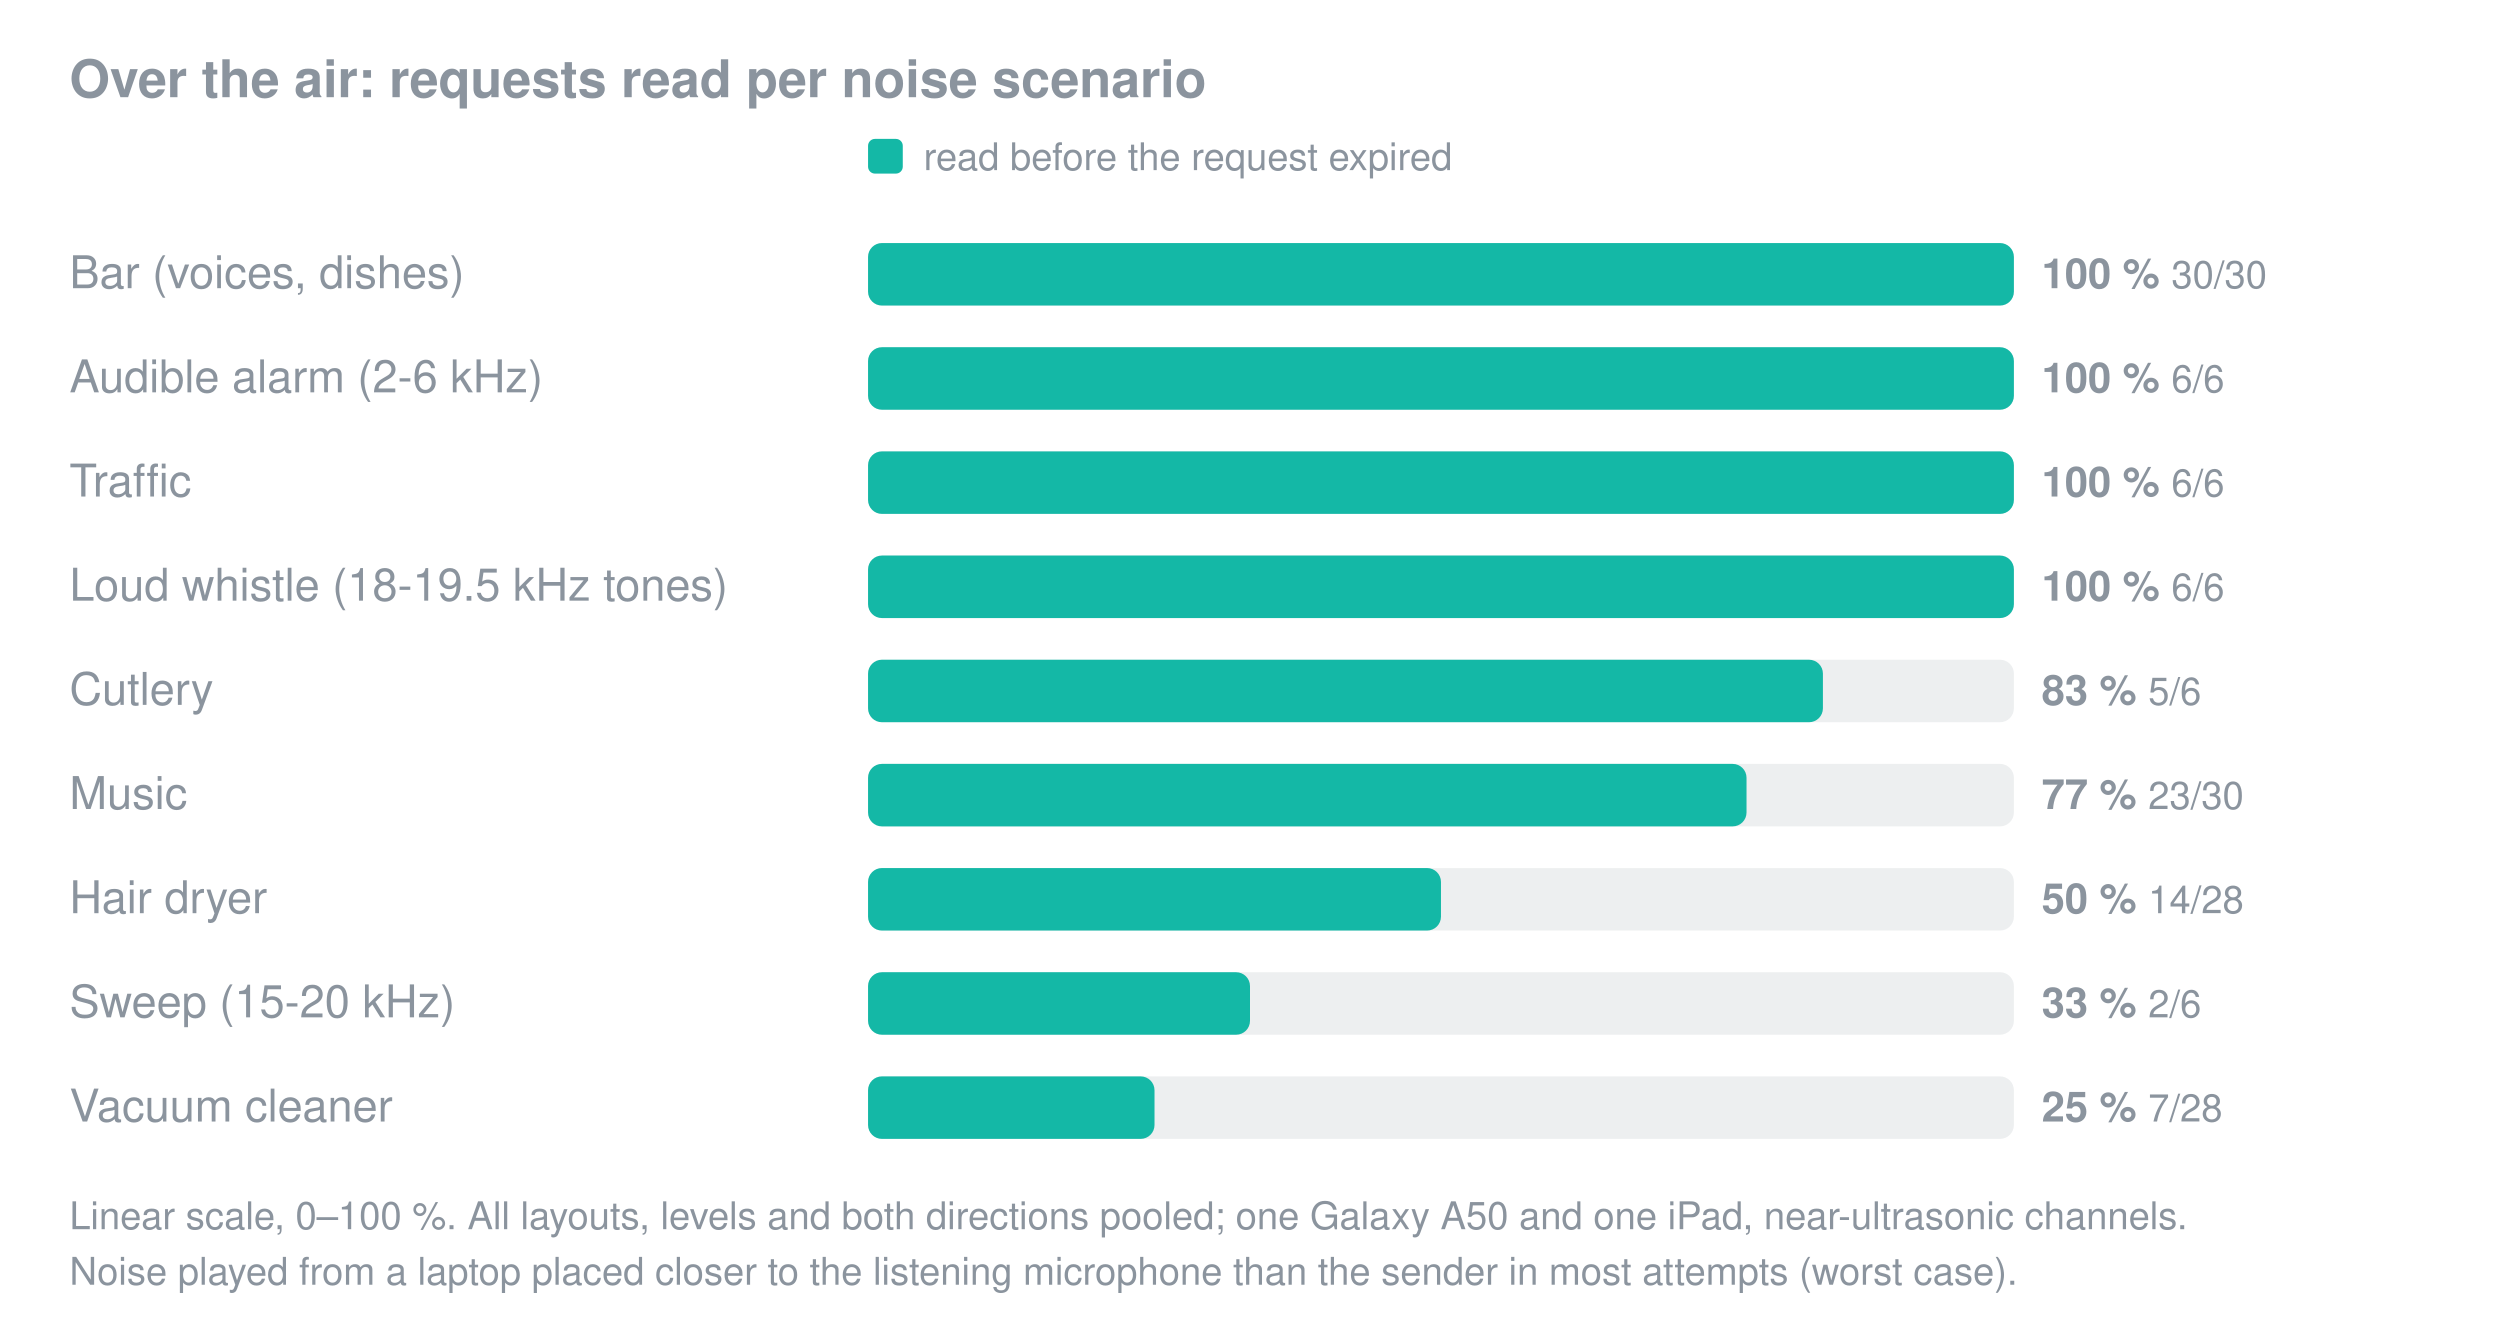
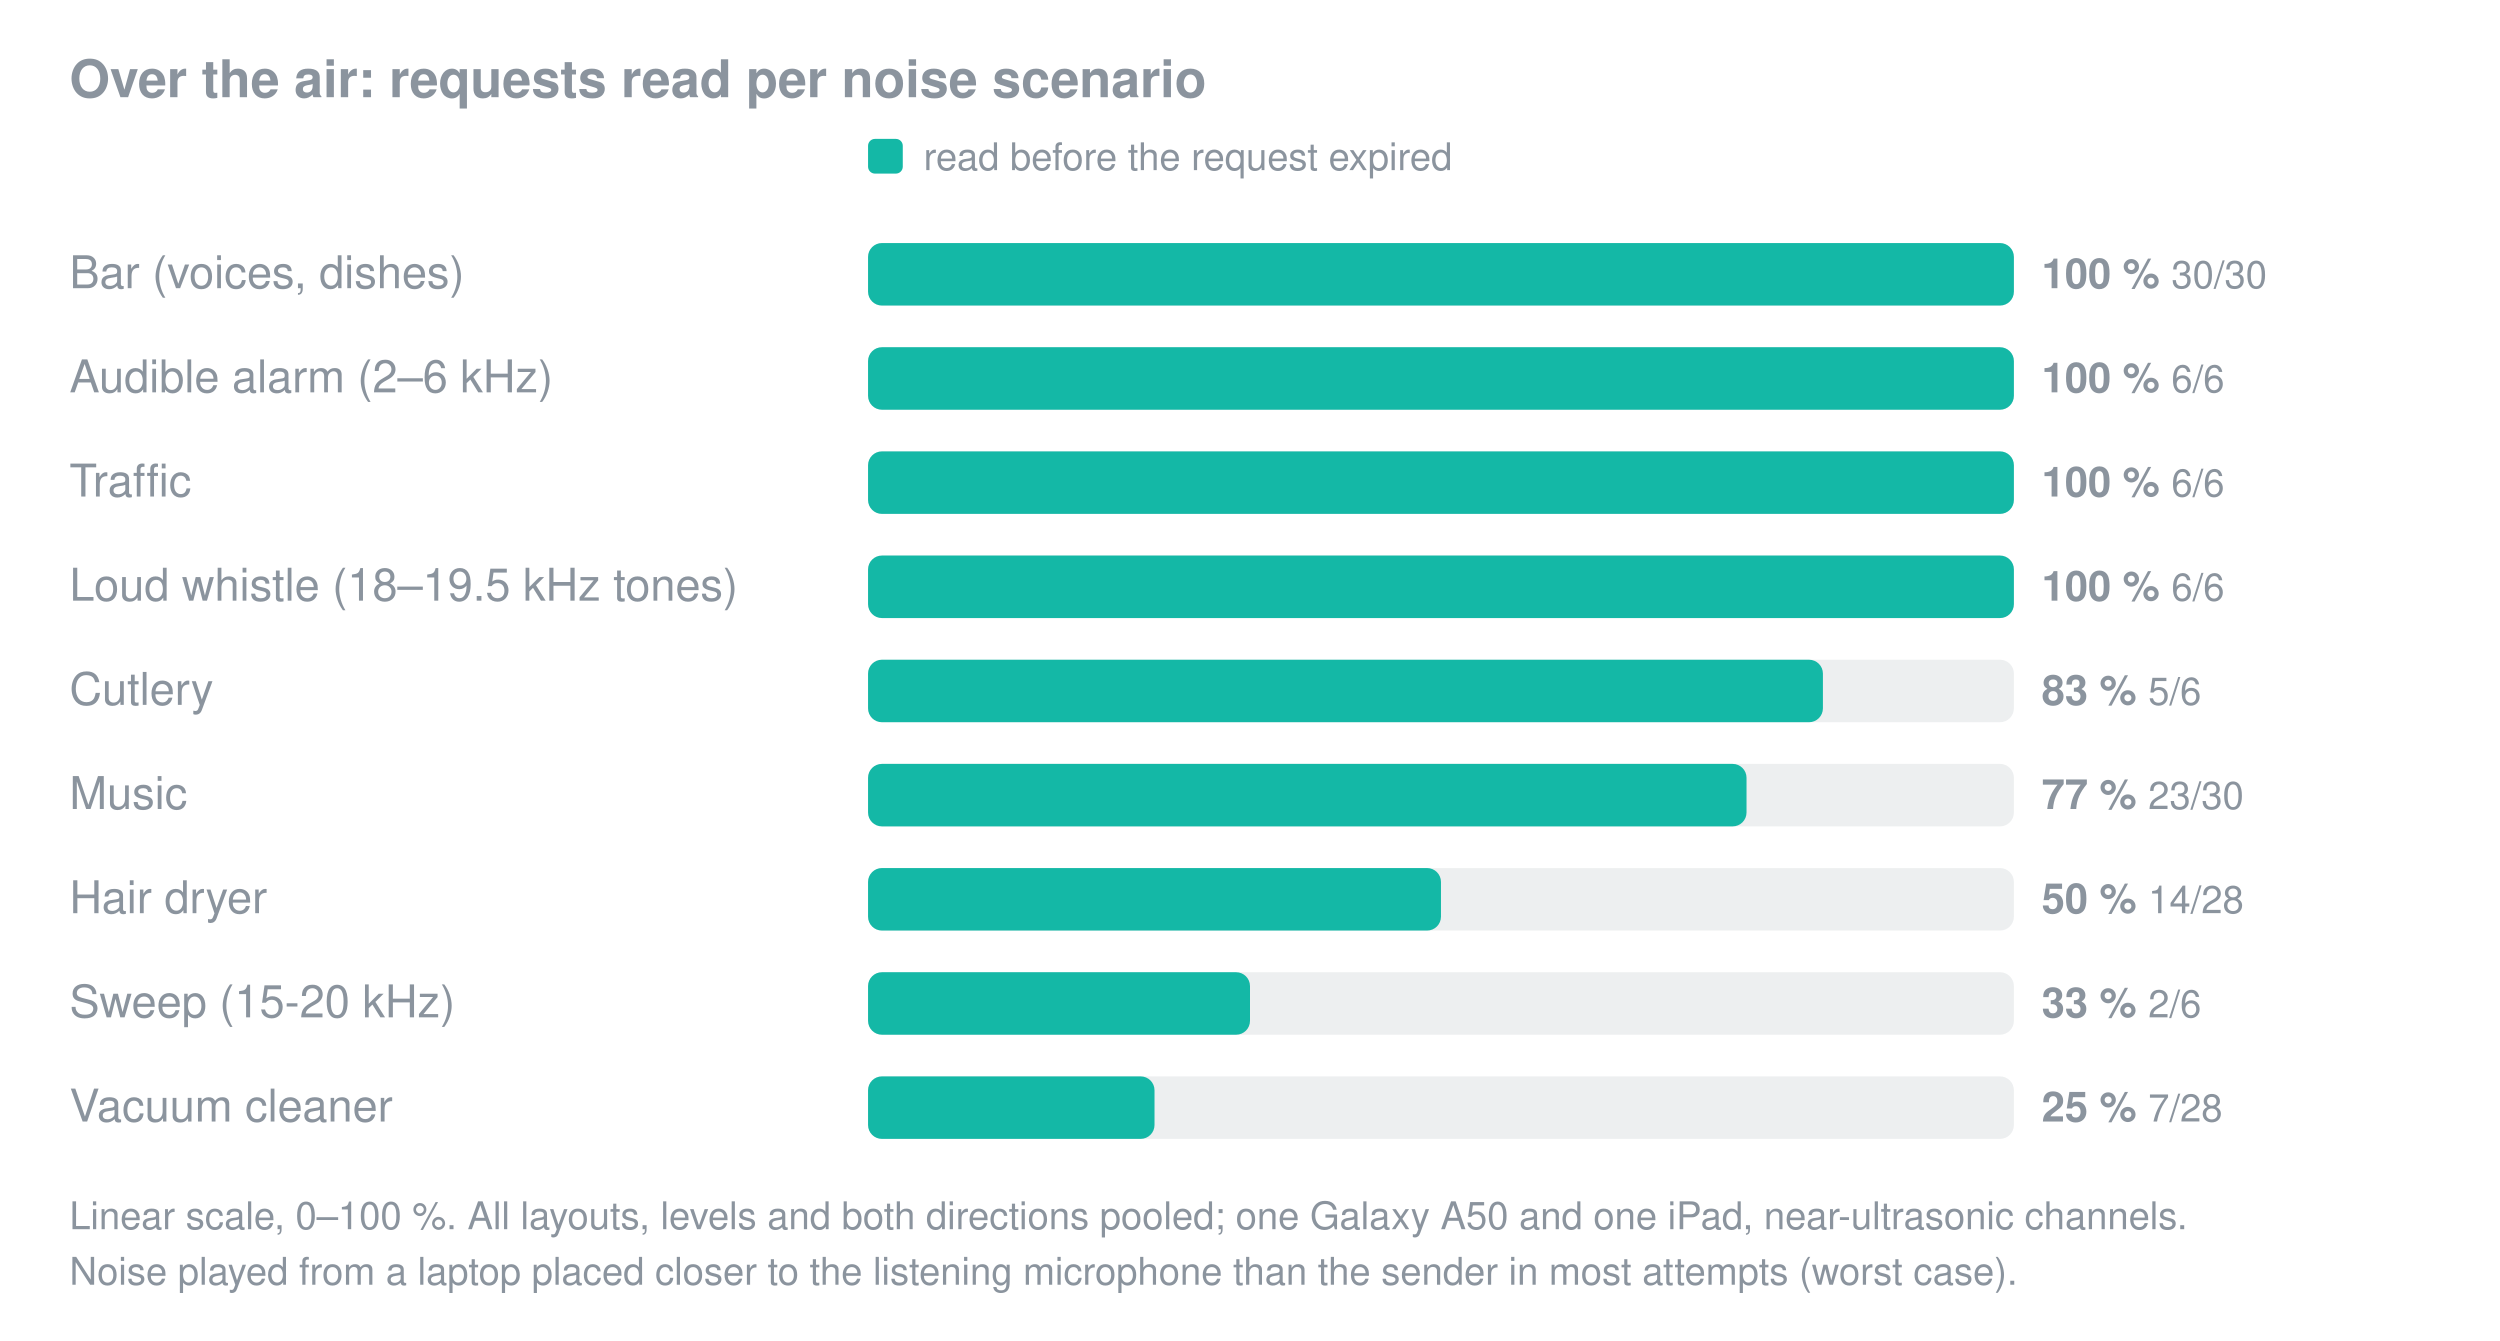
<svg xmlns="http://www.w3.org/2000/svg" viewBox="0 0 720 386" width="720" height="386" font-family="-apple-system, BlinkMacSystemFont, 'Segoe UI', Helvetica, Arial, sans-serif">
  <style>.t{fill:#8b949e;font-size:13px}.s{fill:#8b949e;font-size:11px}.h{fill:#8b949e;font-size:15px;font-weight:600}.v{fill:#8b949e;font-size:12px;font-weight:700}</style>
  <text class="h" x="20" y="28">Over the air: requests read per noise scenario</text>
  <rect x="250" y="40" width="10" height="10" rx="2" fill="#14b8a6" />
  <text class="s" x="266" y="49">read before the request expired</text>
  <text class="t" x="20" y="83">Bar (voices, dishes)</text>
  <rect x="250" y="70" width="330" height="18" rx="4" fill="#8b949e" fill-opacity=".15" />
  <rect x="250" y="70" width="330.0" height="18" rx="4" fill="#14b8a6" />
  <text class="v" x="588" y="83">100 %  <tspan class="s" font-weight="400">30/30</tspan>
  </text>
-   <text class="t" x="20" y="113">Audible alarm (2-6 kHz)</text>
+   <text class="t" x="20" y="113">Audible alarm (2–6 kHz)</text>
  <rect x="250" y="100" width="330" height="18" rx="4" fill="#8b949e" fill-opacity=".15" />
  <rect x="250" y="100" width="330.0" height="18" rx="4" fill="#14b8a6" />
  <text class="v" x="588" y="113">100 %  <tspan class="s" font-weight="400">6/6</tspan>
  </text>
  <text class="t" x="20" y="143">Traffic</text>
  <rect x="250" y="130" width="330" height="18" rx="4" fill="#8b949e" fill-opacity=".15" />
  <rect x="250" y="130" width="330.0" height="18" rx="4" fill="#14b8a6" />
  <text class="v" x="588" y="143">100 %  <tspan class="s" font-weight="400">6/6</tspan>
  </text>
-   <text class="t" x="20" y="173">Loud whistle (18-19.5 kHz tones)</text>
+   <text class="t" x="20" y="173">Loud whistle (18–19.5 kHz tones)</text>
  <rect x="250" y="160" width="330" height="18" rx="4" fill="#8b949e" fill-opacity=".15" />
  <rect x="250" y="160" width="330.0" height="18" rx="4" fill="#14b8a6" />
  <text class="v" x="588" y="173">100 %  <tspan class="s" font-weight="400">6/6</tspan>
  </text>
  <text class="t" x="20" y="203">Cutlery</text>
  <rect x="250" y="190" width="330" height="18" rx="4" fill="#8b949e" fill-opacity=".15" />
  <rect x="250" y="190" width="275.0" height="18" rx="4" fill="#14b8a6" />
  <text class="v" x="588" y="203">83 %  <tspan class="s" font-weight="400">5/6</tspan>
  </text>
  <text class="t" x="20" y="233">Music</text>
  <rect x="250" y="220" width="330" height="18" rx="4" fill="#8b949e" fill-opacity=".15" />
  <rect x="250" y="220" width="253.0" height="18" rx="4" fill="#14b8a6" />
  <text class="v" x="588" y="233">77 %  <tspan class="s" font-weight="400">23/30</tspan>
  </text>
  <text class="t" x="20" y="263">Hair dryer</text>
  <rect x="250" y="250" width="330" height="18" rx="4" fill="#8b949e" fill-opacity=".15" />
  <rect x="250" y="250" width="165.0" height="18" rx="4" fill="#14b8a6" />
  <text class="v" x="588" y="263">50 %  <tspan class="s" font-weight="400">14/28</tspan>
  </text>
  <text class="t" x="20" y="293">Sweep (15-20 kHz)</text>
  <rect x="250" y="280" width="330" height="18" rx="4" fill="#8b949e" fill-opacity=".15" />
  <rect x="250" y="280" width="110.0" height="18" rx="4" fill="#14b8a6" />
  <text class="v" x="588" y="293">33 %  <tspan class="s" font-weight="400">2/6</tspan>
  </text>
  <text class="t" x="20" y="323">Vacuum cleaner</text>
  <rect x="250" y="310" width="330" height="18" rx="4" fill="#8b949e" fill-opacity=".15" />
  <rect x="250" y="310" width="82.5" height="18" rx="4" fill="#14b8a6" />
  <text class="v" x="588" y="323">25 %  <tspan class="s" font-weight="400">7/28</tspan>
  </text>
  <text class="s" x="20" y="354">Linear scale, 0–100 %. All layouts, levels and both directions pooled; one Galaxy A50 and one iPad, near-ultrasonic channels.</text>
  <text class="s" x="20" y="370">Noise played from a laptop placed closer to the listening microphone than the sender in most attempts (worst case).</text>
</svg>
